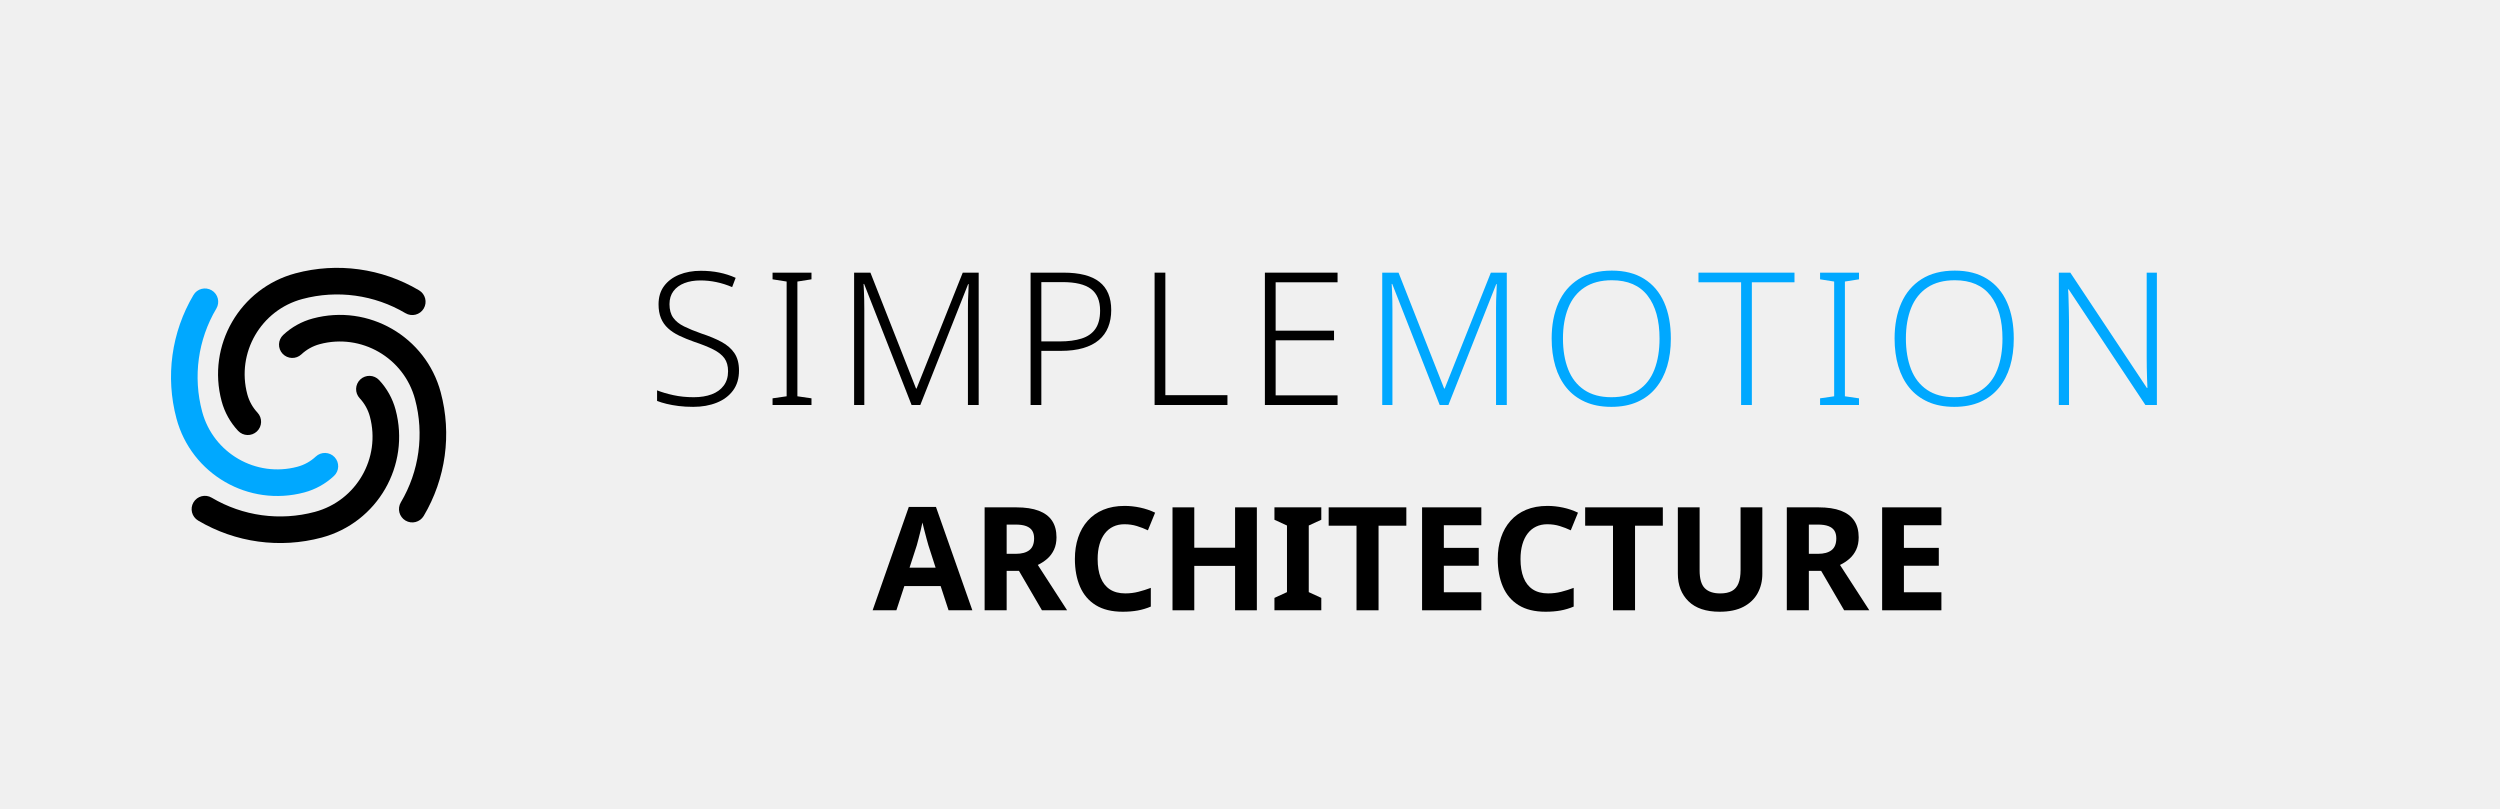
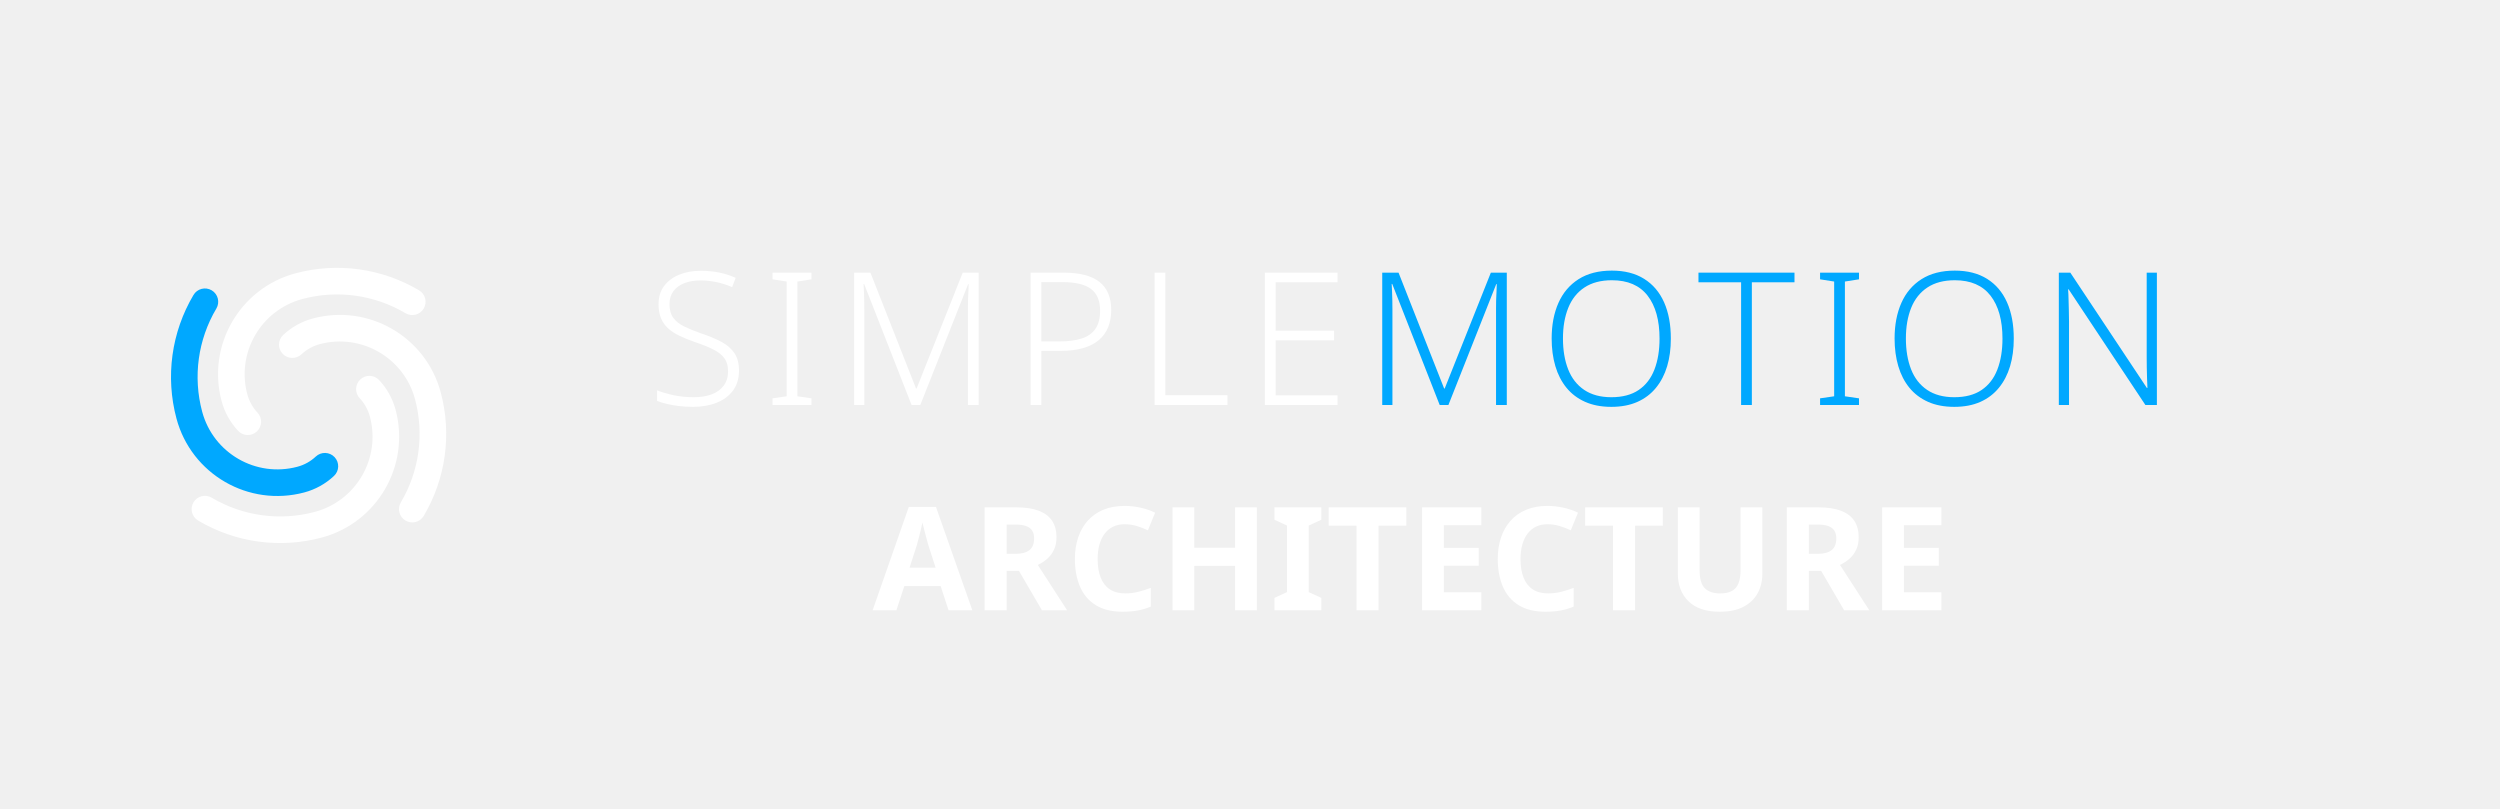
<svg xmlns="http://www.w3.org/2000/svg" version="1.1" width="340" height="110" viewBox="0 0 340 110">
  <g transform="translate(10,23.0) scale(0.125)">
    <g transform="translate(256,256) scale(8.125) translate(-43,-160)">
-       <path d="m 33.53,163.538 a 9.322,9.322 0 0 1 -2.206,-3.966 13.983,13.983 0 0 1 9.888,-17.126 21.525,21.525 0 0 1 16.55,2.277 1.78,1.78 0 0 1 -1.816,3.063 17.964,17.964 0 0 0 -13.812,-1.9 10.422,10.422 0 0 0 -7.37,12.765 5.761,5.761 0 0 0 1.363,2.451 1.78,1.78 0 1 1 -2.597,2.436 z" style="fill:#000000;stroke:none" />
+       <path d="m 33.53,163.538 a 9.322,9.322 0 0 1 -2.206,-3.966 13.983,13.983 0 0 1 9.888,-17.126 21.525,21.525 0 0 1 16.55,2.277 1.78,1.78 0 0 1 -1.816,3.063 17.964,17.964 0 0 0 -13.812,-1.9 10.422,10.422 0 0 0 -7.37,12.765 5.761,5.761 0 0 0 1.363,2.451 1.78,1.78 0 1 1 -2.597,2.436 z" style="fill:#ffffff;stroke:none" />
      <path d="m 46.37,169.578 a 9.322,9.322 0 0 1 -3.966,2.206 13.983,13.983 0 0 1 -17.126,-9.888 21.525,21.525 0 0 1 2.277,-16.55 1.78,1.78 0 0 1 3.063,1.816 17.964,17.964 0 0 0 -1.9,13.812 10.422,10.422 0 0 0 12.765,7.37 5.761,5.761 0 0 0 2.451,-1.363 1.78,1.78 0 1 1 2.436,2.597 z" style="fill:#00a8ff;stroke:none" />
-       <path d="m 52.41,156.739 a 9.322,9.322 0 0 1 2.206,3.966 13.983,13.983 0 0 1 -9.888,17.126 21.525,21.525 0 0 1 -16.55,-2.277 1.78,1.78 0 0 1 1.816,-3.063 17.964,17.964 0 0 0 13.812,1.9 10.422,10.422 0 0 0 7.37,-12.765 5.761,5.761 0 0 0 -1.363,-2.451 1.78,1.78 0 1 1 2.597,-2.436 z" style="fill:#000000;stroke:none" />
-       <path d="m 39.57,150.699 a 9.322,9.322 0 0 1 3.966,-2.206 13.983,13.983 0 0 1 17.126,9.888 21.525,21.525 0 0 1 -2.277,16.55 1.78,1.78 0 0 1 -3.063,-1.816 17.964,17.964 0 0 0 1.9,-13.812 10.422,10.422 0 0 0 -12.765,-7.37 5.761,5.761 0 0 0 -2.451,1.363 1.78,1.78 0 1 1 -2.436,-2.597 z" style="fill:#000000;stroke:none" />
+       <path d="m 52.41,156.739 a 9.322,9.322 0 0 1 2.206,3.966 13.983,13.983 0 0 1 -9.888,17.126 21.525,21.525 0 0 1 -16.55,-2.277 1.78,1.78 0 0 1 1.816,-3.063 17.964,17.964 0 0 0 13.812,1.9 10.422,10.422 0 0 0 7.37,-12.765 5.761,5.761 0 0 0 -1.363,-2.451 1.78,1.78 0 1 1 2.597,-2.436 z" style="fill:#ffffff;stroke:none" />
+       <path d="m 39.57,150.699 a 9.322,9.322 0 0 1 3.966,-2.206 13.983,13.983 0 0 1 17.126,9.888 21.525,21.525 0 0 1 -2.277,16.55 1.78,1.78 0 0 1 -3.063,-1.816 17.964,17.964 0 0 0 1.9,-13.812 10.422,10.422 0 0 0 -12.765,-7.37 5.761,5.761 0 0 0 -2.451,1.363 1.78,1.78 0 1 1 -2.436,-2.597 z" style="fill:#ffffff;stroke:none" />
    </g>
  </g>
  <g transform="translate(88,27.0) scale(0.72)">
-     <g style="fill:#000000;stroke:none" transform="translate(0,39.000) scale(0.035014,-0.035014)">
+     <g style="fill:#ffffff;stroke:none" transform="translate(0,39.000) scale(0.035014,-0.035014)">
      <path transform="translate(0,0)" d="M496 186Q496 122 464.0 78.5Q432 35 376.0 12.5Q320 -10 249 -10Q206 -10 170.5 -5.5Q135 -1 106.0 6.0Q77 13 54 22V79Q92 64 142.5 53.0Q193 42 252 42Q307 42 348.5 57.5Q390 73 413.5 104.5Q437 136 437 182Q437 225 417.5 252.0Q398 279 357.5 299.5Q317 320 254 341Q209 357 173.5 374.0Q138 391 113.0 414.0Q88 437 75.0 468.5Q62 500 62 543Q62 602 92.0 642.0Q122 682 173.5 703.0Q225 724 290 724Q343 724 389.5 714.5Q436 705 478 686L459 636Q417 654 374.0 663.0Q331 672 288 672Q239 672 201.5 657.5Q164 643 142.5 614.5Q121 586 121 544Q121 499 141.0 471.0Q161 443 199.5 424.0Q238 405 292 386Q356 365 401.5 340.5Q447 316 471.5 279.5Q496 243 496 186Z" />
      <path transform="translate(626,0)" d="M261 0H51V36L127 47V666L51 678V714H261V678L185 666V47L261 36Z" />
      <path transform="translate(1017,0)" d="M410 0 154 653H151Q152 635 153.0 612.5Q154 590 154.5 565.5Q155 541 155 515V0H100V714H188L434 89H437L686 714H772V0H714V521Q714 543 714.5 566.0Q715 589 716.5 611.0Q718 633 718 652H715L457 0Z" />
      <path transform="translate(1969,0)" d="M278 714Q408 714 471.5 664.0Q535 614 535 512Q535 461 518.5 420.0Q502 379 468.5 350.5Q435 322 383.5 307.0Q332 292 263 292H158V0H100V714ZM272 663H158V343H257Q326 343 375.0 358.5Q424 374 449.5 410.5Q475 447 475 509Q475 589 426.0 626.0Q377 663 272 663Z" />
      <path transform="translate(2638,0)" d="M100 0V714H158V53H493V0Z" />
      <path transform="translate(3233,0)" d="M492 0H100V714H492V662H158V401H473V349H158V52H492Z" />
    </g>
    <g style="fill:#00a8ff;stroke:none" transform="translate(135.364,39.000) scale(0.035014,-0.035014)">
      <path transform="translate(0,0)" d="M410 0 154 653H151Q152 635 153.0 612.5Q154 590 154.5 565.5Q155 541 155 515V0H100V714H188L434 89H437L686 714H772V0H714V521Q714 543 714.5 566.0Q715 589 716.5 611.0Q718 633 718 652H715L457 0Z" />
      <path transform="translate(952,0)" d="M705 358Q705 276 685.0 209.0Q665 142 624.5 92.5Q584 43 524.0 16.5Q464 -10 384 -10Q303 -10 242.5 17.0Q182 44 142.0 93.0Q102 142 82.0 209.5Q62 277 62 359Q62 468 98.5 550.5Q135 633 207.5 679.0Q280 725 387 725Q490 725 561.0 680.5Q632 636 668.5 554.0Q705 472 705 358ZM123 359Q123 264 151.0 192.5Q179 121 237.5 81.5Q296 42 384 42Q474 42 531.5 81.0Q589 120 616.5 191.5Q644 263 644 358Q644 507 579.5 590.0Q515 673 387 673Q298 673 239.0 634.0Q180 595 151.5 524.0Q123 453 123 359Z" />
      <path transform="translate(1800,0)" d="M294 0H236V662H6V714H524V662H294Z" />
      <path transform="translate(2411,0)" d="M261 0H51V36L127 47V666L51 678V714H261V678L185 666V47L261 36Z" />
      <path transform="translate(2802,0)" d="M705 358Q705 276 685.0 209.0Q665 142 624.5 92.5Q584 43 524.0 16.5Q464 -10 384 -10Q303 -10 242.5 17.0Q182 44 142.0 93.0Q102 142 82.0 209.5Q62 277 62 359Q62 468 98.5 550.5Q135 633 207.5 679.0Q280 725 387 725Q490 725 561.0 680.5Q632 636 668.5 554.0Q705 472 705 358ZM123 359Q123 264 151.0 192.5Q179 121 237.5 81.5Q296 42 384 42Q474 42 531.5 81.0Q589 120 616.5 191.5Q644 263 644 358Q644 507 579.5 590.0Q515 673 387 673Q298 673 239.0 634.0Q180 595 151.5 524.0Q123 453 123 359Z" />
      <path transform="translate(3650,0)" d="M629 0H567L153 624H150Q152 598 152.5 570.0Q153 542 154.0 512.5Q155 483 155 451V0H100V714H162L575 92H578Q577 113 576.0 142.0Q575 171 574.5 202.5Q574 234 574 261V714H629Z" />
    </g>
  </g>
  <g transform="translate(118.6771,83.0)">
-     <g fill="#000000" transform="scale(0.01960784,-0.01960784)">
+     <g fill="#ffffff" transform="scale(0.01960784,-0.01960784)">
      <path transform="translate(0,0)" d="M526.7 0 471.81 167.931H219.919L164.808 0H0L250.941 717H439.298L691.679 0ZM386.769 451.122Q382.549 465.831 374.329 495.676Q366.109 525.521 358.084 557.476Q350.059 589.431 345.449 608.75Q341.059 586.31 333.729 556.356Q326.399 526.401 319.069 498.421Q311.74 470.441 306.52 451.122L256.019 295.51H436.88Z" />
      <path transform="translate(692,0)" d="M304.37 714Q398.25 714 460.02 690.585Q521.789 667.17 552.534 621.255Q583.279 575.34 583.279 506.12Q583.279 457.66 566.244 420.88Q549.209 384.1 520.064 358.245Q490.919 332.39 453.699 314.51L657.019 0H482.48L322.9 273.651H237.629V0H84.8V714ZM300.59 594.521H237.629V391.74H301.32Q362.09 391.74 395.076 417.09Q428.061 442.44 428.061 499.07Q428.061 531.431 414.746 552.416Q401.431 573.401 373.19 583.961Q344.95 594.521 300.59 594.521Z" />
      <path transform="translate(1348,0)" d="M398.12 596.811Q355.15 596.811 320.74 580.361Q286.329 563.911 262.259 532.511Q238.189 501.111 225.459 456.456Q212.729 411.8 212.729 355.17Q212.729 279.98 233.824 226.569Q254.919 173.159 297.524 145.174Q340.13 117.189 404.44 117.189Q451.44 117.189 494.965 128.239Q538.49 139.289 581.54 155.559V25.71Q537.27 7.05 490.5 -1.475Q443.73 -10 386.56 -10Q273.29 -10 199.68 35.61Q126.07 81.22 90.485 163.915Q54.9 246.61 54.9 356.17Q54.9 437.17 77.4 504.475Q99.9 571.78 143.705 621.085Q187.51 670.39 251.815 697.195Q316.12 724 399.73 724Q452.9 724 507.56 712.39Q562.22 700.78 611.37 677.12L561.34 554.761Q524.68 572.201 484.485 584.506Q444.29 596.811 398.12 596.811Z" />
      <path transform="translate(1990,0)" d="M675 0H524V308H241V0H90V714H241V434H524V714H675Z" />
      <path transform="translate(2755,0)" d="M357 0H32V86L119 126V588L32 628V714H357V628L270 588V126L357 86Z" />
      <path transform="translate(3144,0)" d="M365.089 0H212.26V586.811H19.15V714H557.81V586.811H365.089Z" />
      <path transform="translate(3721,0)" d="M501 0H90V714H501V590H241V433H483V309H241V125H501Z" />
      <path transform="translate(4281,0)" d="M398.12 596.811Q355.15 596.811 320.74 580.361Q286.329 563.911 262.259 532.511Q238.189 501.111 225.459 456.456Q212.729 411.8 212.729 355.17Q212.729 279.98 233.824 226.569Q254.919 173.159 297.524 145.174Q340.13 117.189 404.44 117.189Q451.44 117.189 494.965 128.239Q538.49 139.289 581.54 155.559V25.71Q537.27 7.05 490.5 -1.475Q443.73 -10 386.56 -10Q273.29 -10 199.68 35.61Q126.07 81.22 90.485 163.915Q54.9 246.61 54.9 356.17Q54.9 437.17 77.4 504.475Q99.9 571.78 143.705 621.085Q187.51 670.39 251.815 697.195Q316.12 724 399.73 724Q452.9 724 507.56 712.39Q562.22 700.78 611.37 677.12L561.34 554.761Q524.68 572.201 484.485 584.506Q444.29 596.811 398.12 596.811Z" />
      <path transform="translate(4923,0)" d="M365.089 0H212.26V586.811H19.15V714H557.81V586.811H365.089Z" />
      <path transform="translate(5500,0)" d="M671 252Q671 178 638.5 118.5Q606 59 540.5 24.5Q475 -10 375 -10Q233 -10 159.0 62.5Q85 135 85 254V714H236V277Q236 189 272.0 153.0Q308 117 379 117Q429 117 460.0 134.0Q491 151 505.5 187.0Q520 223 520 278V714H671Z" />
      <path transform="translate(6256,0)" d="M304.37 714Q398.25 714 460.02 690.585Q521.789 667.17 552.534 621.255Q583.279 575.34 583.279 506.12Q583.279 457.66 566.244 420.88Q549.209 384.1 520.064 358.245Q490.919 332.39 453.699 314.51L657.019 0H482.48L322.9 273.651H237.629V0H84.8V714ZM300.59 594.521H237.629V391.74H301.32Q362.09 391.74 395.076 417.09Q428.061 442.44 428.061 499.07Q428.061 531.431 414.746 552.416Q401.431 573.401 373.19 583.961Q344.95 594.521 300.59 594.521Z" />
      <path transform="translate(6912,0)" d="M501 0H90V714H501V590H241V433H483V309H241V125H501Z" />
    </g>
  </g>
</svg>
